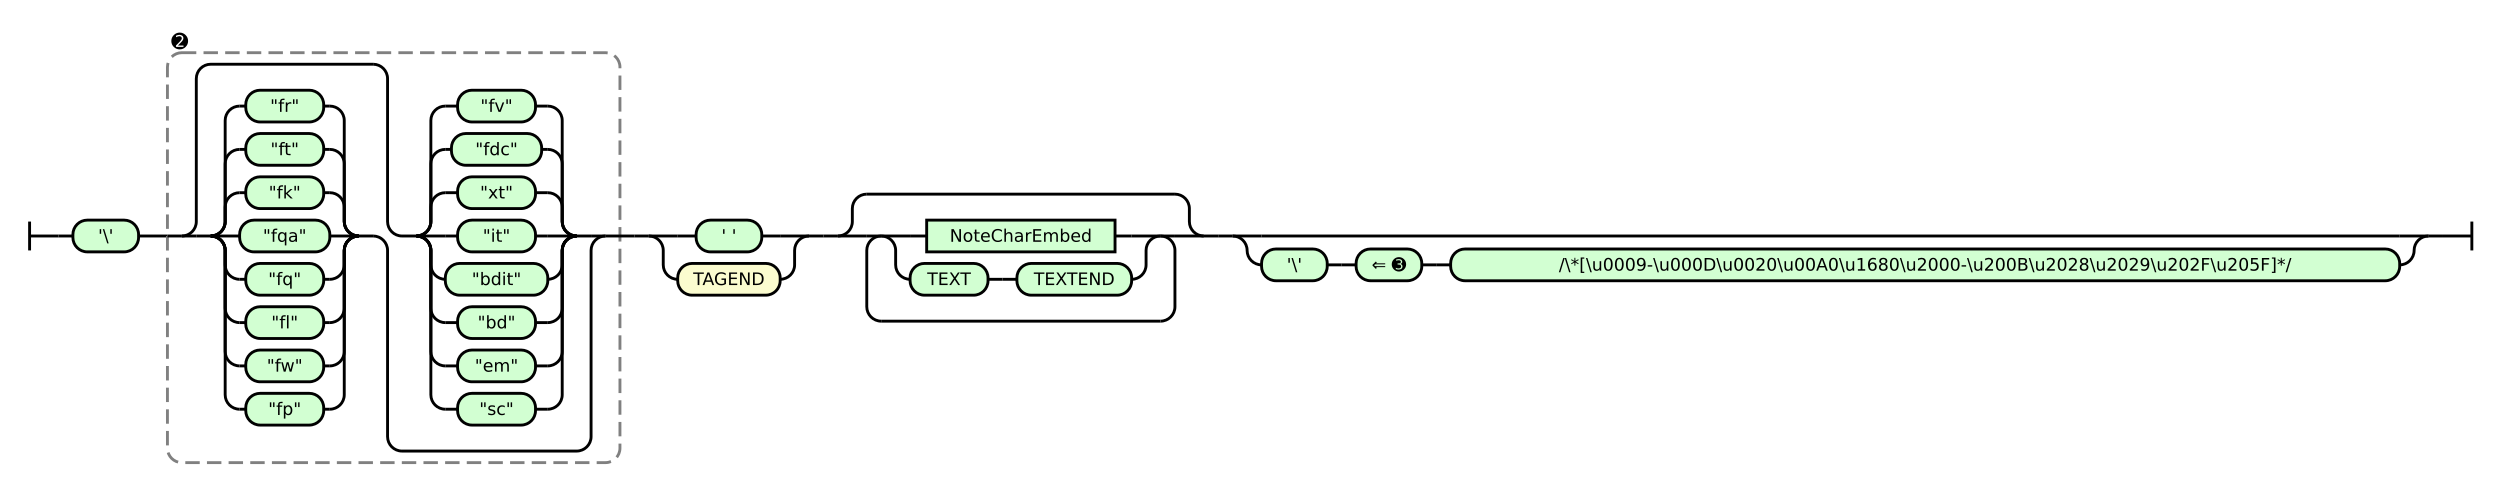
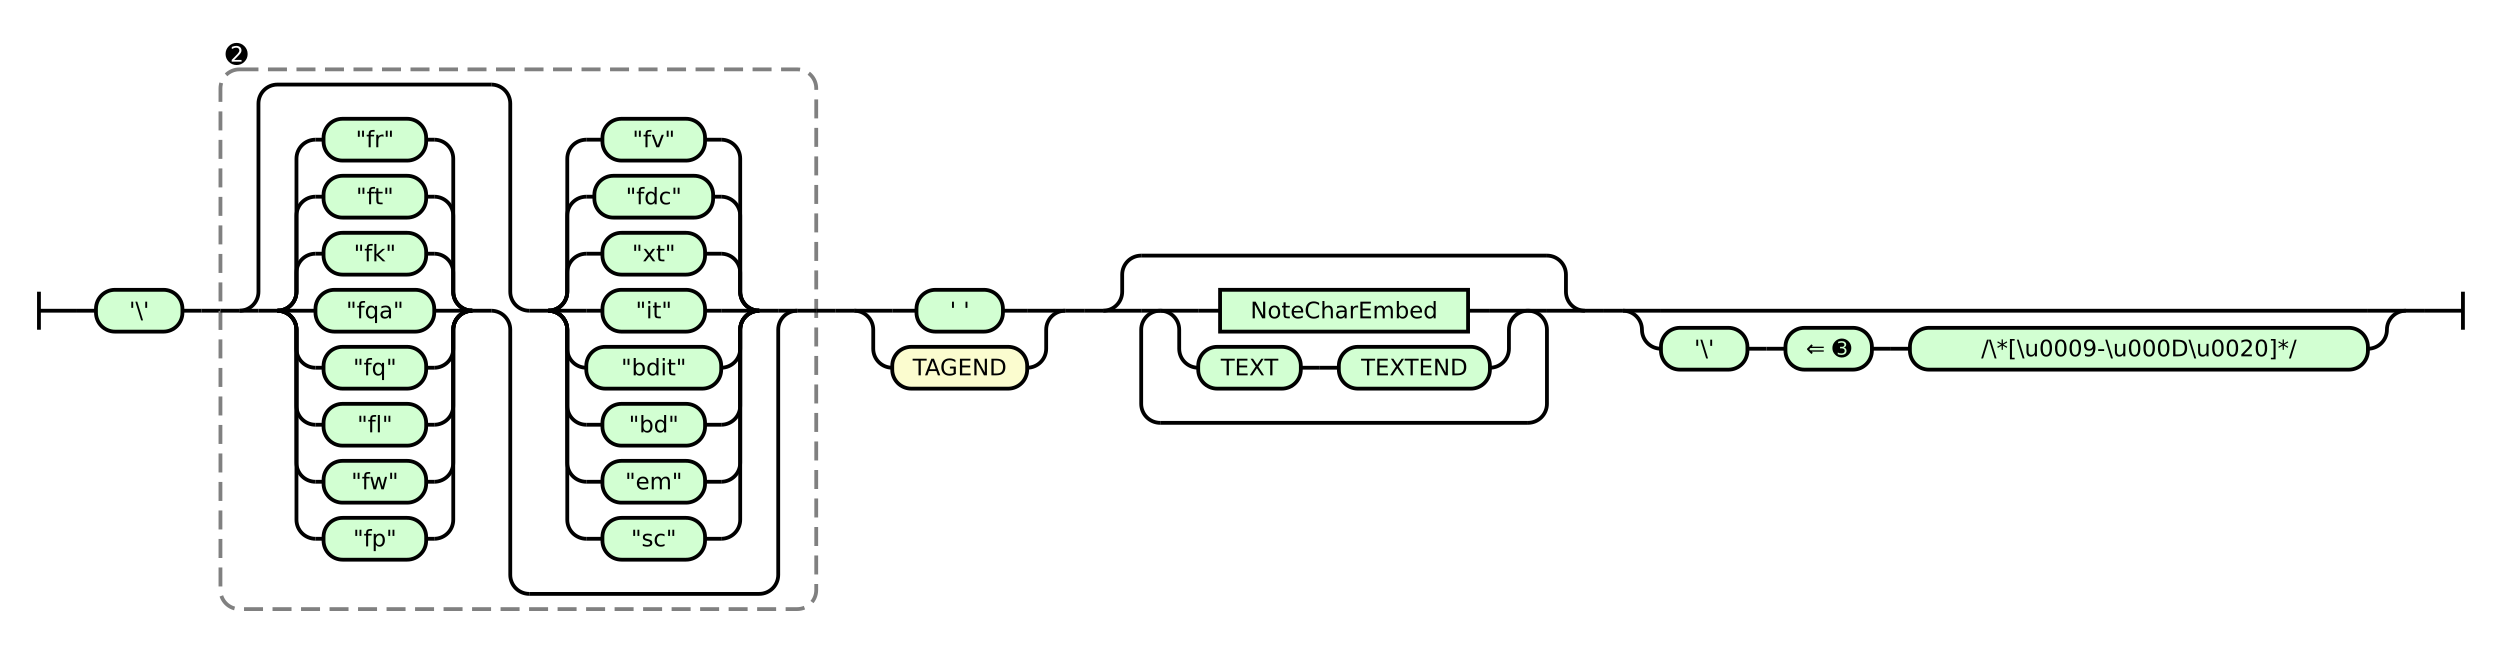
- <svg xmlns="http://www.w3.org/2000/svg" class="railroad-diagram" height="340" viewBox="0 0 1732.0 340" width="1732.0">
+ <svg xmlns="http://www.w3.org/2000/svg" class="railroad-diagram" height="340" viewBox="0 0 1315.5 340" width="1315.5">
  <g transform="translate(.5 .5)">
    <style>/*  */

    svg.railroad-diagram {
        background-color: hsl(30,20%,95%);
    }
    svg.railroad-diagram path {
        stroke-width: 2;
        stroke: black;
        fill: none;
    }
    svg.railroad-diagram text {
        font-size: 12px;
        text-anchor: middle;
        font-family: DejaVu Sans;
    }
    svg.railroad-diagram text.label {
        text-anchor:start;
    }
    svg.railroad-diagram text.comment {
        font-family: DejaVu Sans;
        font-size: 14px;
    }
    svg.railroad-diagram rect{
        stroke-width: 2;
        stroke: black;
        fill: rgb(210, 255, 210);
    }
    svg.railroad-diagram rect.group-box {
        stroke: gray;
        stroke-dasharray: 10 5;
        fill: none;
    }
    .terminal {
        font-family: DejaVu Sans;
    }
    svg.railroad-diagram g.altterminal rect {
        fill: rgb(251, 252, 207)
    }

/*  */
</style>
    <g>
      <path d="M 20 153 v 20 m 0 -10 h 20" />
    </g>
    <path d="M 40 163 h 10" />
    <g>
      <path d="M 50 163 h 0.0" />
-       <path d="M 1682.0 163 h 0.0" />
+       <path d="M 1265.5 163 h 0.0" />
      <g class="terminal ">
        <path d="M 50.0 163 h 0.0" />
        <path d="M 95.5 163 h 0.0" />
        <rect height="22" rx="10" ry="10" width="45.5" x="50.0" y="152" />
        <text x="72.75" y="167">'\'</text>
      </g>
      <path d="M 95.5 163 h 10" />
      <path d="M 105.5 163 h 10" />
      <g>
        <path d="M 115.5 163 h 0.0" />
        <path d="M 429.0 163 h 0.0" />
        <rect class="group-box" height="284" rx="10" ry="10" width="313.5" x="115.5" y="36" />
        <g>
          <path d="M 115.5 163 h 10.0" />
          <path d="M 419.0 163 h 10.0" />
          <g>
            <path d="M 125.5 163 h 0.0" />
            <path d="M 419.0 163 h 0.0" />
            <path d="M 125.5 163 a 10 10 0 0 0 10 -10 v -99 a 10 10 0 0 1 10 -10 h 112.5" />
            <path d="M 278.0 312 h 121.0 a 10 10 0 0 0 10 -10 v -129 a 10 10 0 0 1 10 -10" />
            <path d="M 125.5 163 h 10" />
            <g>
              <path d="M 135.5 163 h 10.0" />
              <path d="M 248.0 163 h 10.0" />
              <path d="M 145.5 163 a 10 10 0 0 0 10 -10 v -10 a 10 10 0 0 1 10 -10" />
              <g class="terminal ">
                <path d="M 165.5 133 h 4.25" />
                <path d="M 223.75 133 h 4.25" />
                <rect height="22" rx="10" ry="10" width="54.0" x="169.75" y="122" />
                <text x="196.75" y="137">"fk"</text>
              </g>
              <path d="M 228.0 133 a 10 10 0 0 1 10 10 v 10 a 10 10 0 0 0 10 10" />
              <path d="M 145.5 163 a 10 10 0 0 0 10 -10 v -40 a 10 10 0 0 1 10 -10" />
              <g class="terminal ">
                <path d="M 165.5 103 h 4.25" />
                <path d="M 223.75 103 h 4.25" />
                <rect height="22" rx="10" ry="10" width="54.0" x="169.75" y="92" />
                <text x="196.75" y="107">"ft"</text>
              </g>
              <path d="M 228.0 103 a 10 10 0 0 1 10 10 v 40 a 10 10 0 0 0 10 10" />
              <path d="M 145.5 163 a 10 10 0 0 0 10 -10 v -70 a 10 10 0 0 1 10 -10" />
              <g class="terminal ">
                <path d="M 165.5 73 h 4.25" />
                <path d="M 223.75 73 h 4.25" />
                <rect height="22" rx="10" ry="10" width="54.0" x="169.75" y="62" />
                <text x="196.75" y="77">"fr"</text>
              </g>
              <path d="M 228.0 73 a 10 10 0 0 1 10 10 v 70 a 10 10 0 0 0 10 10" />
              <path d="M 145.5 163 h 20" />
              <g class="terminal ">
                <path d="M 165.5 163 h 0.0" />
                <path d="M 228.0 163 h 0.0" />
                <rect height="22" rx="10" ry="10" width="62.5" x="165.5" y="152" />
                <text x="196.75" y="167">"fqa"</text>
              </g>
              <path d="M 228.0 163 h 20" />
              <path d="M 145.5 163 a 10 10 0 0 1 10 10 v 10 a 10 10 0 0 0 10 10" />
              <g class="terminal ">
                <path d="M 165.5 193 h 4.25" />
                <path d="M 223.75 193 h 4.25" />
                <rect height="22" rx="10" ry="10" width="54.0" x="169.75" y="182" />
                <text x="196.75" y="197">"fq"</text>
              </g>
              <path d="M 228.0 193 a 10 10 0 0 0 10 -10 v -10 a 10 10 0 0 1 10 -10" />
              <path d="M 145.5 163 a 10 10 0 0 1 10 10 v 40 a 10 10 0 0 0 10 10" />
              <g class="terminal ">
                <path d="M 165.5 223 h 4.25" />
                <path d="M 223.75 223 h 4.25" />
                <rect height="22" rx="10" ry="10" width="54.0" x="169.75" y="212" />
                <text x="196.75" y="227">"fl"</text>
              </g>
              <path d="M 228.0 223 a 10 10 0 0 0 10 -10 v -40 a 10 10 0 0 1 10 -10" />
              <path d="M 145.5 163 a 10 10 0 0 1 10 10 v 70 a 10 10 0 0 0 10 10" />
              <g class="terminal ">
                <path d="M 165.5 253 h 4.25" />
                <path d="M 223.75 253 h 4.25" />
                <rect height="22" rx="10" ry="10" width="54.0" x="169.75" y="242" />
                <text x="196.75" y="257">"fw"</text>
              </g>
              <path d="M 228.0 253 a 10 10 0 0 0 10 -10 v -70 a 10 10 0 0 1 10 -10" />
              <path d="M 145.5 163 a 10 10 0 0 1 10 10 v 100 a 10 10 0 0 0 10 10" />
              <g class="terminal ">
                <path d="M 165.5 283 h 4.25" />
                <path d="M 223.75 283 h 4.25" />
                <rect height="22" rx="10" ry="10" width="54.0" x="169.75" y="272" />
                <text x="196.75" y="287">"fp"</text>
              </g>
              <path d="M 228.0 283 a 10 10 0 0 0 10 -10 v -100 a 10 10 0 0 1 10 -10" />
            </g>
            <path d="M 258.0 163 a 10 10 0 0 1 10 10 v 129 a 10 10 0 0 0 10 10" />
            <path d="M 258.0 44 a 10 10 0 0 1 10 10 v 99 a 10 10 0 0 0 10 10" />
            <g>
              <path d="M 278.0 163 h 10.0" />
              <path d="M 399.0 163 h 10.0" />
              <path d="M 288.0 163 a 10 10 0 0 0 10 -10 v -10 a 10 10 0 0 1 10 -10" />
              <g class="terminal ">
                <path d="M 308.0 133 h 8.5" />
                <path d="M 370.5 133 h 8.5" />
                <rect height="22" rx="10" ry="10" width="54.0" x="316.5" y="122" />
                <text x="343.5" y="137">"xt"</text>
              </g>
              <path d="M 379.0 133 a 10 10 0 0 1 10 10 v 10 a 10 10 0 0 0 10 10" />
              <path d="M 288.0 163 a 10 10 0 0 0 10 -10 v -40 a 10 10 0 0 1 10 -10" />
              <g class="terminal ">
                <path d="M 308.0 103 h 4.25" />
                <path d="M 374.75 103 h 4.25" />
                <rect height="22" rx="10" ry="10" width="62.5" x="312.25" y="92" />
                <text x="343.5" y="107">"fdc"</text>
              </g>
              <path d="M 379.0 103 a 10 10 0 0 1 10 10 v 40 a 10 10 0 0 0 10 10" />
              <path d="M 288.0 163 a 10 10 0 0 0 10 -10 v -70 a 10 10 0 0 1 10 -10" />
              <g class="terminal ">
                <path d="M 308.0 73 h 8.5" />
                <path d="M 370.5 73 h 8.5" />
                <rect height="22" rx="10" ry="10" width="54.0" x="316.5" y="62" />
                <text x="343.5" y="77">"fv"</text>
              </g>
              <path d="M 379.0 73 a 10 10 0 0 1 10 10 v 70 a 10 10 0 0 0 10 10" />
              <path d="M 288.0 163 h 20" />
              <g class="terminal ">
                <path d="M 308.0 163 h 8.5" />
                <path d="M 370.5 163 h 8.5" />
                <rect height="22" rx="10" ry="10" width="54.0" x="316.5" y="152" />
                <text x="343.5" y="167">"it"</text>
              </g>
              <path d="M 379.0 163 h 20" />
              <path d="M 288.0 163 a 10 10 0 0 1 10 10 v 10 a 10 10 0 0 0 10 10" />
              <g class="terminal ">
                <path d="M 308.0 193 h 0.0" />
                <path d="M 379.0 193 h 0.0" />
                <rect height="22" rx="10" ry="10" width="71.0" x="308.0" y="182" />
                <text x="343.5" y="197">"bdit"</text>
              </g>
              <path d="M 379.0 193 a 10 10 0 0 0 10 -10 v -10 a 10 10 0 0 1 10 -10" />
              <path d="M 288.0 163 a 10 10 0 0 1 10 10 v 40 a 10 10 0 0 0 10 10" />
              <g class="terminal ">
                <path d="M 308.0 223 h 8.5" />
                <path d="M 370.5 223 h 8.5" />
                <rect height="22" rx="10" ry="10" width="54.0" x="316.5" y="212" />
                <text x="343.5" y="227">"bd"</text>
              </g>
              <path d="M 379.0 223 a 10 10 0 0 0 10 -10 v -40 a 10 10 0 0 1 10 -10" />
              <path d="M 288.0 163 a 10 10 0 0 1 10 10 v 70 a 10 10 0 0 0 10 10" />
              <g class="terminal ">
                <path d="M 308.0 253 h 8.5" />
                <path d="M 370.5 253 h 8.5" />
                <rect height="22" rx="10" ry="10" width="54.0" x="316.5" y="242" />
                <text x="343.5" y="257">"em"</text>
              </g>
              <path d="M 379.0 253 a 10 10 0 0 0 10 -10 v -70 a 10 10 0 0 1 10 -10" />
              <path d="M 288.0 163 a 10 10 0 0 1 10 10 v 100 a 10 10 0 0 0 10 10" />
              <g class="terminal ">
                <path d="M 308.0 283 h 8.5" />
                <path d="M 370.5 283 h 8.5" />
                <rect height="22" rx="10" ry="10" width="54.0" x="316.5" y="272" />
                <text x="343.5" y="287">"sc"</text>
              </g>
              <path d="M 379.0 283 a 10 10 0 0 0 10 -10 v -100 a 10 10 0 0 1 10 -10" />
            </g>
            <path d="M 409.0 163 h 10" />
          </g>
        </g>
        <g class="non-terminal ">
          <path d="M 115.5 28 h 0.0" />
          <path d="M 132.5 28 h 0.0" />
          <text class="comment" x="124.0" y="33">➋</text>
        </g>
      </g>
      <path d="M 429.0 163 h 10" />
      <path d="M 439.0 163 h 10" />
      <g>
        <path d="M 449.0 163 h 0.0" />
        <path d="M 560.0 163 h 0.0" />
        <path d="M 449.0 163 h 20" />
        <g class="terminal ">
          <path d="M 469.0 163 h 12.75" />
          <path d="M 527.25 163 h 12.75" />
          <rect height="22" rx="10" ry="10" width="45.5" x="481.75" y="152" />
          <text x="504.5" y="167">' '</text>
        </g>
        <path d="M 540.0 163 h 20" />
        <path d="M 449.0 163 a 10 10 0 0 1 10 10 v 10 a 10 10 0 0 0 10 10" />
        <g class="terminal altterminal">
          <path d="M 469.0 193 h 0.0" />
          <path d="M 540.0 193 h 0.0" />
          <rect height="22" rx="10" ry="10" width="71.0" x="469.0" y="182" />
          <text x="504.5" y="197">TAGEND</text>
        </g>
        <path d="M 540.0 193 a 10 10 0 0 0 10 -10 v -10 a 10 10 0 0 1 10 -10" />
      </g>
      <path d="M 560.0 163 h 10" />
      <path d="M 570.0 163 h 10" />
      <g>
        <path d="M 580.0 163 h 0.0" />
        <path d="M 833.5 163 h 0.0" />
        <path d="M 580.0 163 a 10 10 0 0 0 10 -10 v -9 a 10 10 0 0 1 10 -10" />
        <g>
          <path d="M 600.0 134 h 213.5" />
        </g>
        <path d="M 813.5 134 a 10 10 0 0 1 10 10 v 9 a 10 10 0 0 0 10 10" />
        <path d="M 580.0 163 h 20" />
        <g>
          <path d="M 600.0 163 h 0.0" />
          <path d="M 813.5 163 h 0.0" />
          <path d="M 600.0 163 h 10" />
          <g>
            <path d="M 610.0 163 h 0.0" />
            <path d="M 803.5 163 h 0.0" />
            <path d="M 610.0 163 h 20" />
            <g class="non-terminal ">
              <path d="M 630.0 163 h 11.5" />
              <path d="M 772.0 163 h 11.5" />
              <rect height="22" width="130.5" x="641.5" y="152" />
              <text x="706.75" y="167">NoteCharEmbed</text>
            </g>
            <path d="M 783.5 163 h 20" />
            <path d="M 610.0 163 a 10 10 0 0 1 10 10 v 10 a 10 10 0 0 0 10 10" />
            <g>
              <path d="M 630.0 193 h 0.0" />
              <path d="M 783.5 193 h 0.0" />
              <g class="terminal ">
                <path d="M 630.0 193 h 0.0" />
                <path d="M 684.0 193 h 0.0" />
                <rect height="22" rx="10" ry="10" width="54.0" x="630.0" y="182" />
                <text x="657.0" y="197">TEXT</text>
              </g>
              <path d="M 684.0 193 h 10" />
              <path d="M 694.0 193 h 10" />
              <g class="terminal ">
                <path d="M 704.0 193 h 0.0" />
                <path d="M 783.5 193 h 0.0" />
                <rect height="22" rx="10" ry="10" width="79.5" x="704.0" y="182" />
                <text x="743.75" y="197">TEXTEND</text>
              </g>
            </g>
            <path d="M 783.5 193 a 10 10 0 0 0 10 -10 v -10 a 10 10 0 0 1 10 -10" />
          </g>
          <path d="M 803.5 163 h 10" />
          <path d="M 610.0 163 a 10 10 0 0 0 -10 10 v 39 a 10 10 0 0 0 10 10" />
          <g>
            <path d="M 610.0 222 h 193.5" />
          </g>
          <path d="M 803.5 222 a 10 10 0 0 0 10 -10 v -39 a 10 10 0 0 0 -10 -10" />
        </g>
        <path d="M 813.5 163 h 20" />
      </g>
      <path d="M 833.5 163 h 10" />
      <path d="M 843.5 163 h 10" />
      <g>
        <path d="M 853.5 163 h 0.0" />
-         <path d="M 1682.0 163 h 0.0" />
+         <path d="M 1265.5 163 h 0.0" />
        <path d="M 853.5 163 h 20" />
        <g>
-           <path d="M 873.5 163 h 788.5" />
-         </g>
-         <path d="M 1662.0 163 h 20" />
+           <path d="M 873.5 163 h 372.0" />
+         </g>
+         <path d="M 1245.5 163 h 20" />
        <path d="M 853.5 163 a 10 10 0 0 1 10 10 v 0 a 10 10 0 0 0 10 10" />
        <g>
          <path d="M 873.5 183 h 0.0" />
-           <path d="M 1662.0 183 h 0.0" />
+           <path d="M 1245.5 183 h 0.0" />
          <g class="terminal ">
            <path d="M 873.5 183 h 0.0" />
            <path d="M 919.0 183 h 0.0" />
            <rect height="22" rx="10" ry="10" width="45.5" x="873.5" y="172" />
            <text x="896.25" y="187">'\'</text>
          </g>
          <path d="M 919.0 183 h 10" />
          <path d="M 929.0 183 h 10" />
          <g class="terminal ">
            <path d="M 939.0 183 h 0.0" />
            <path d="M 984.5 183 h 0.0" />
            <rect height="22" rx="10" ry="10" width="45.5" x="939.0" y="172" />
            <text x="961.75" y="187">⇐ ➌</text>
          </g>
          <path d="M 984.5 183 h 10" />
          <path d="M 994.5 183 h 10" />
          <g class="terminal ">
            <path d="M 1004.5 183 h 0.0" />
-             <path d="M 1662.0 183 h 0.0" />
-             <rect height="22" rx="10" ry="10" width="657.5" x="1004.5" y="172" />
-             <text x="1333.25" y="187">/\*[\u0009-\u000D\u0020\u00A0\u1680\u2000-\u200B\u2028\u2029\u202F\u205F]*/</text>
-           </g>
-         </g>
-         <path d="M 1662.0 183 a 10 10 0 0 0 10 -10 v 0 a 10 10 0 0 1 10 -10" />
+             <path d="M 1245.5 183 h 0.0" />
+             <rect height="22" rx="10" ry="10" width="241.0" x="1004.5" y="172" />
+             <text x="1125.0" y="187">/\*[\u0009-\u000D\u0020]*/</text>
+           </g>
+         </g>
+         <path d="M 1245.5 183 a 10 10 0 0 0 10 -10 v 0 a 10 10 0 0 1 10 -10" />
      </g>
    </g>
-     <path d="M 1682.0 163 h 10" />
-     <path d="M 1692.0 163 h 20 m 0 -10 v 20" />
+     <path d="M 1265.5 163 h 10" />
+     <path d="M 1275.5 163 h 20 m 0 -10 v 20" />
  </g>
</svg>
